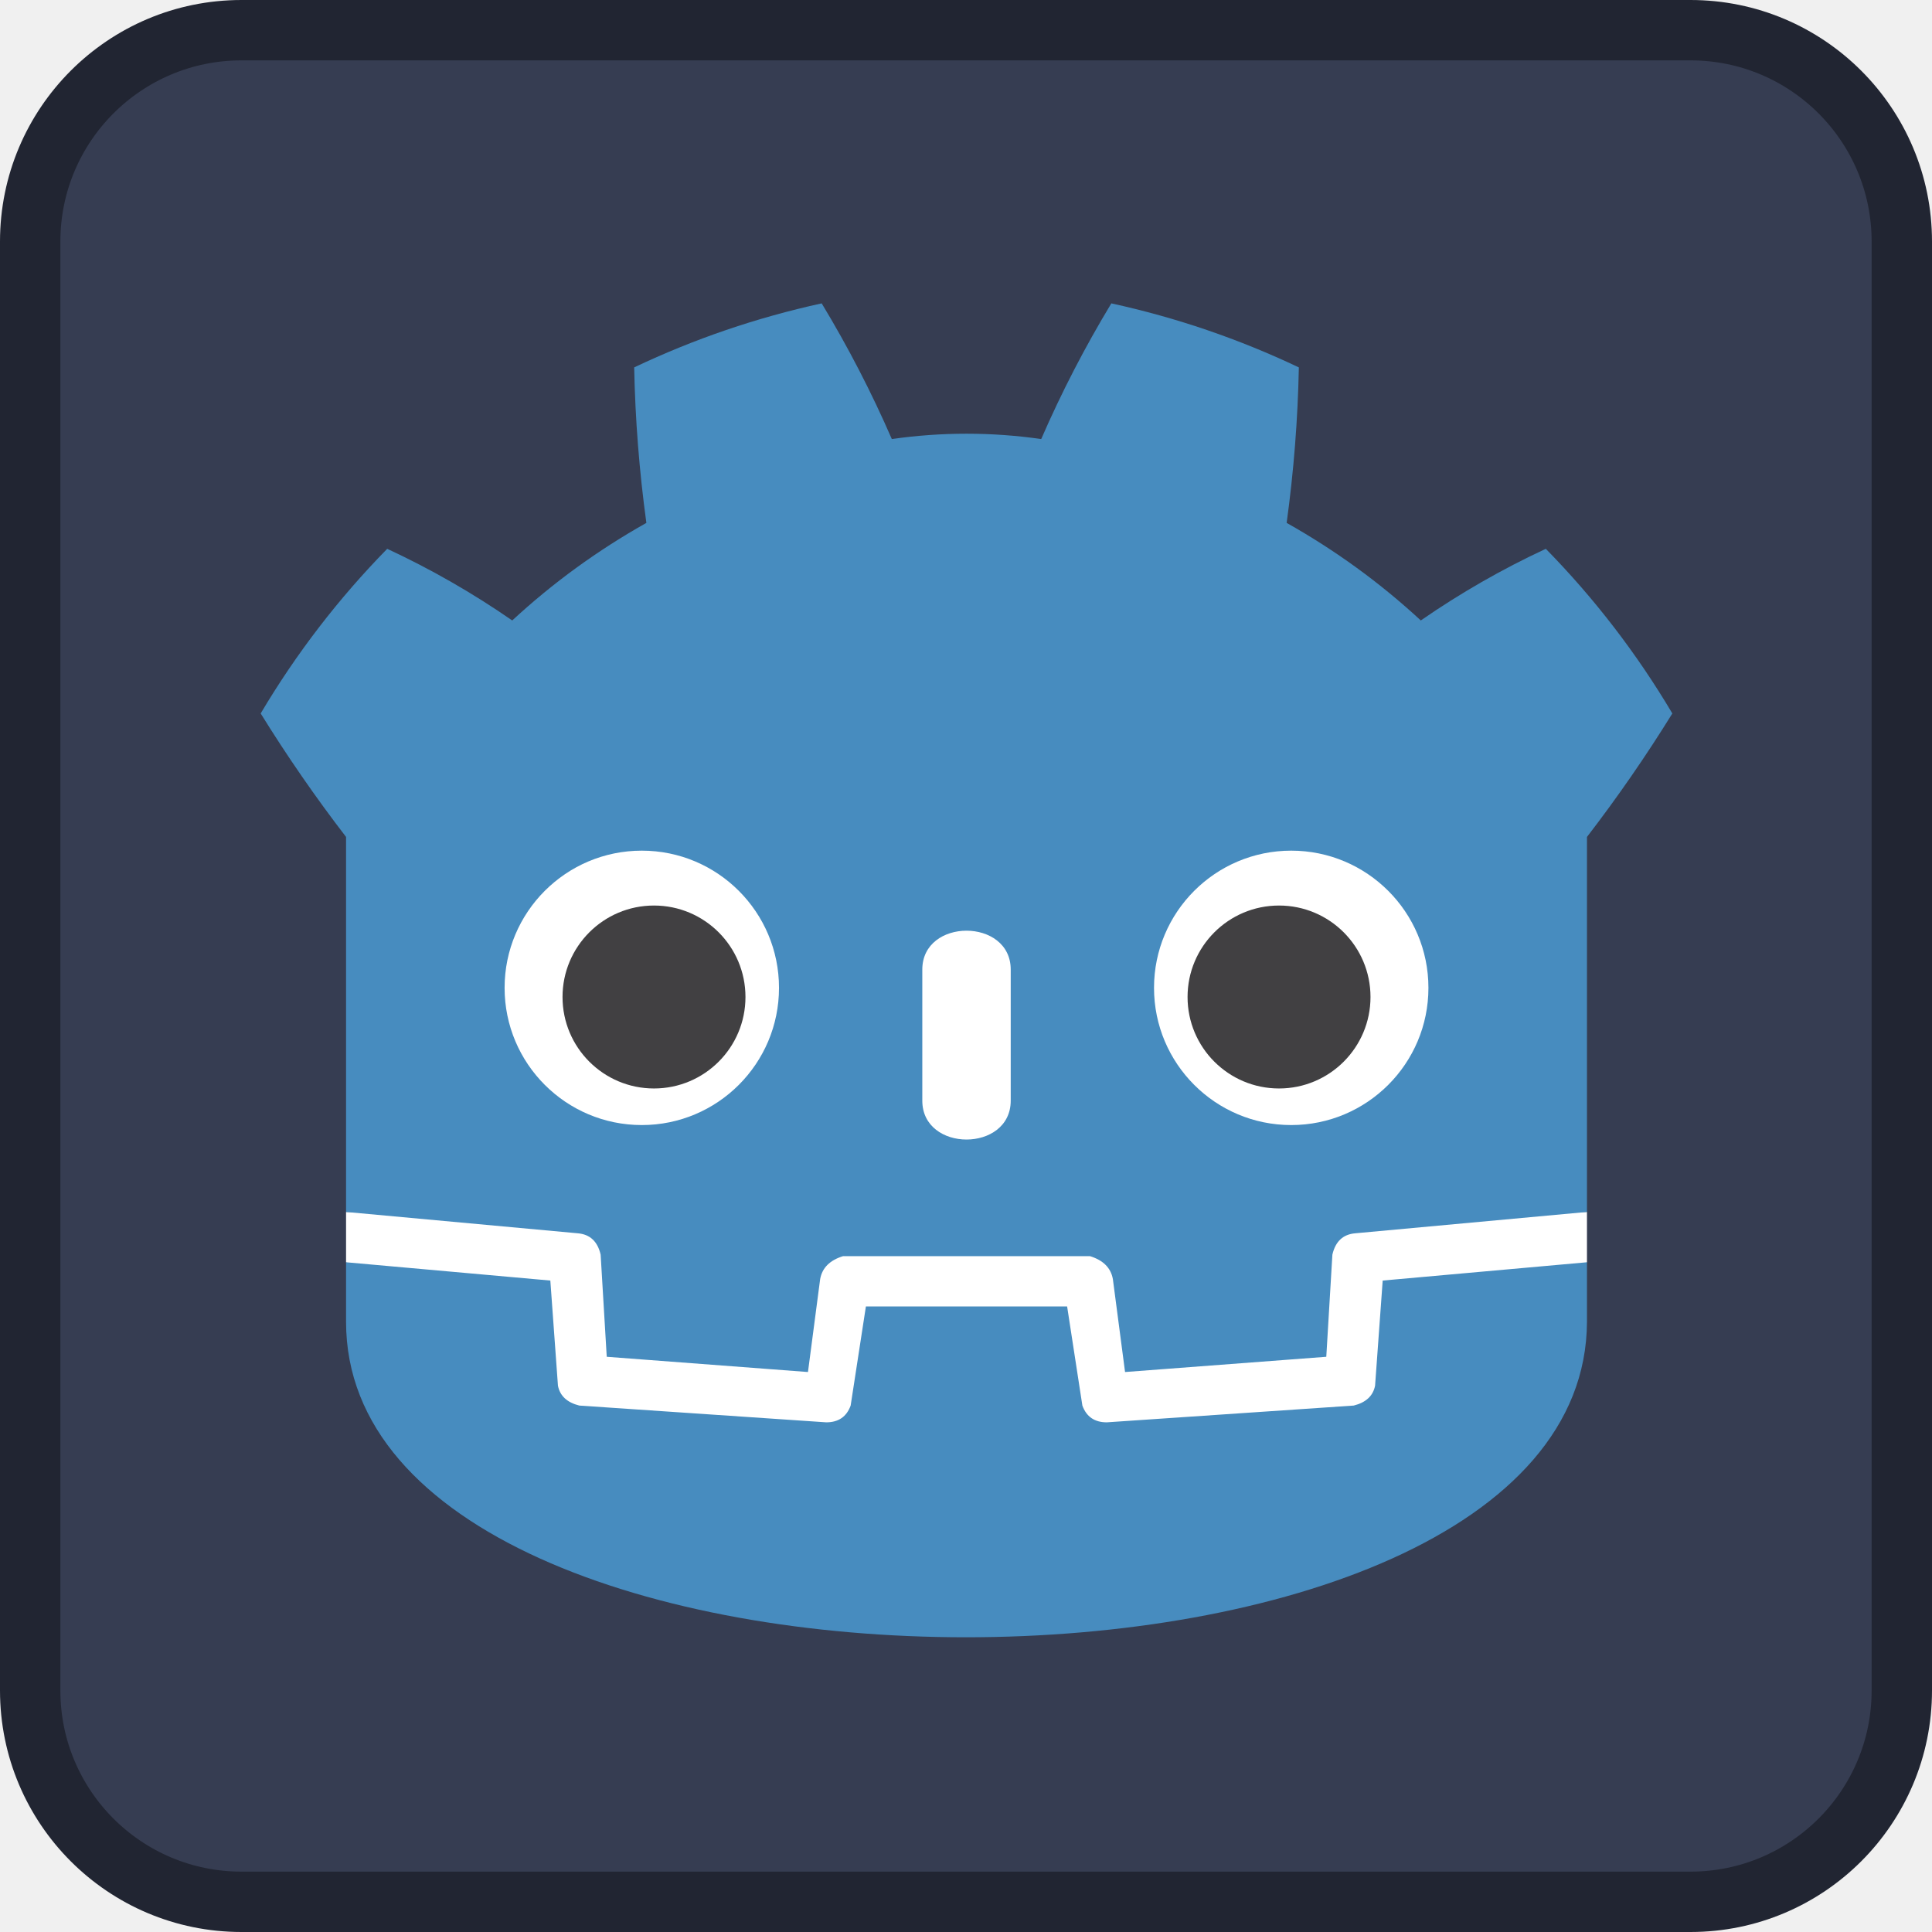
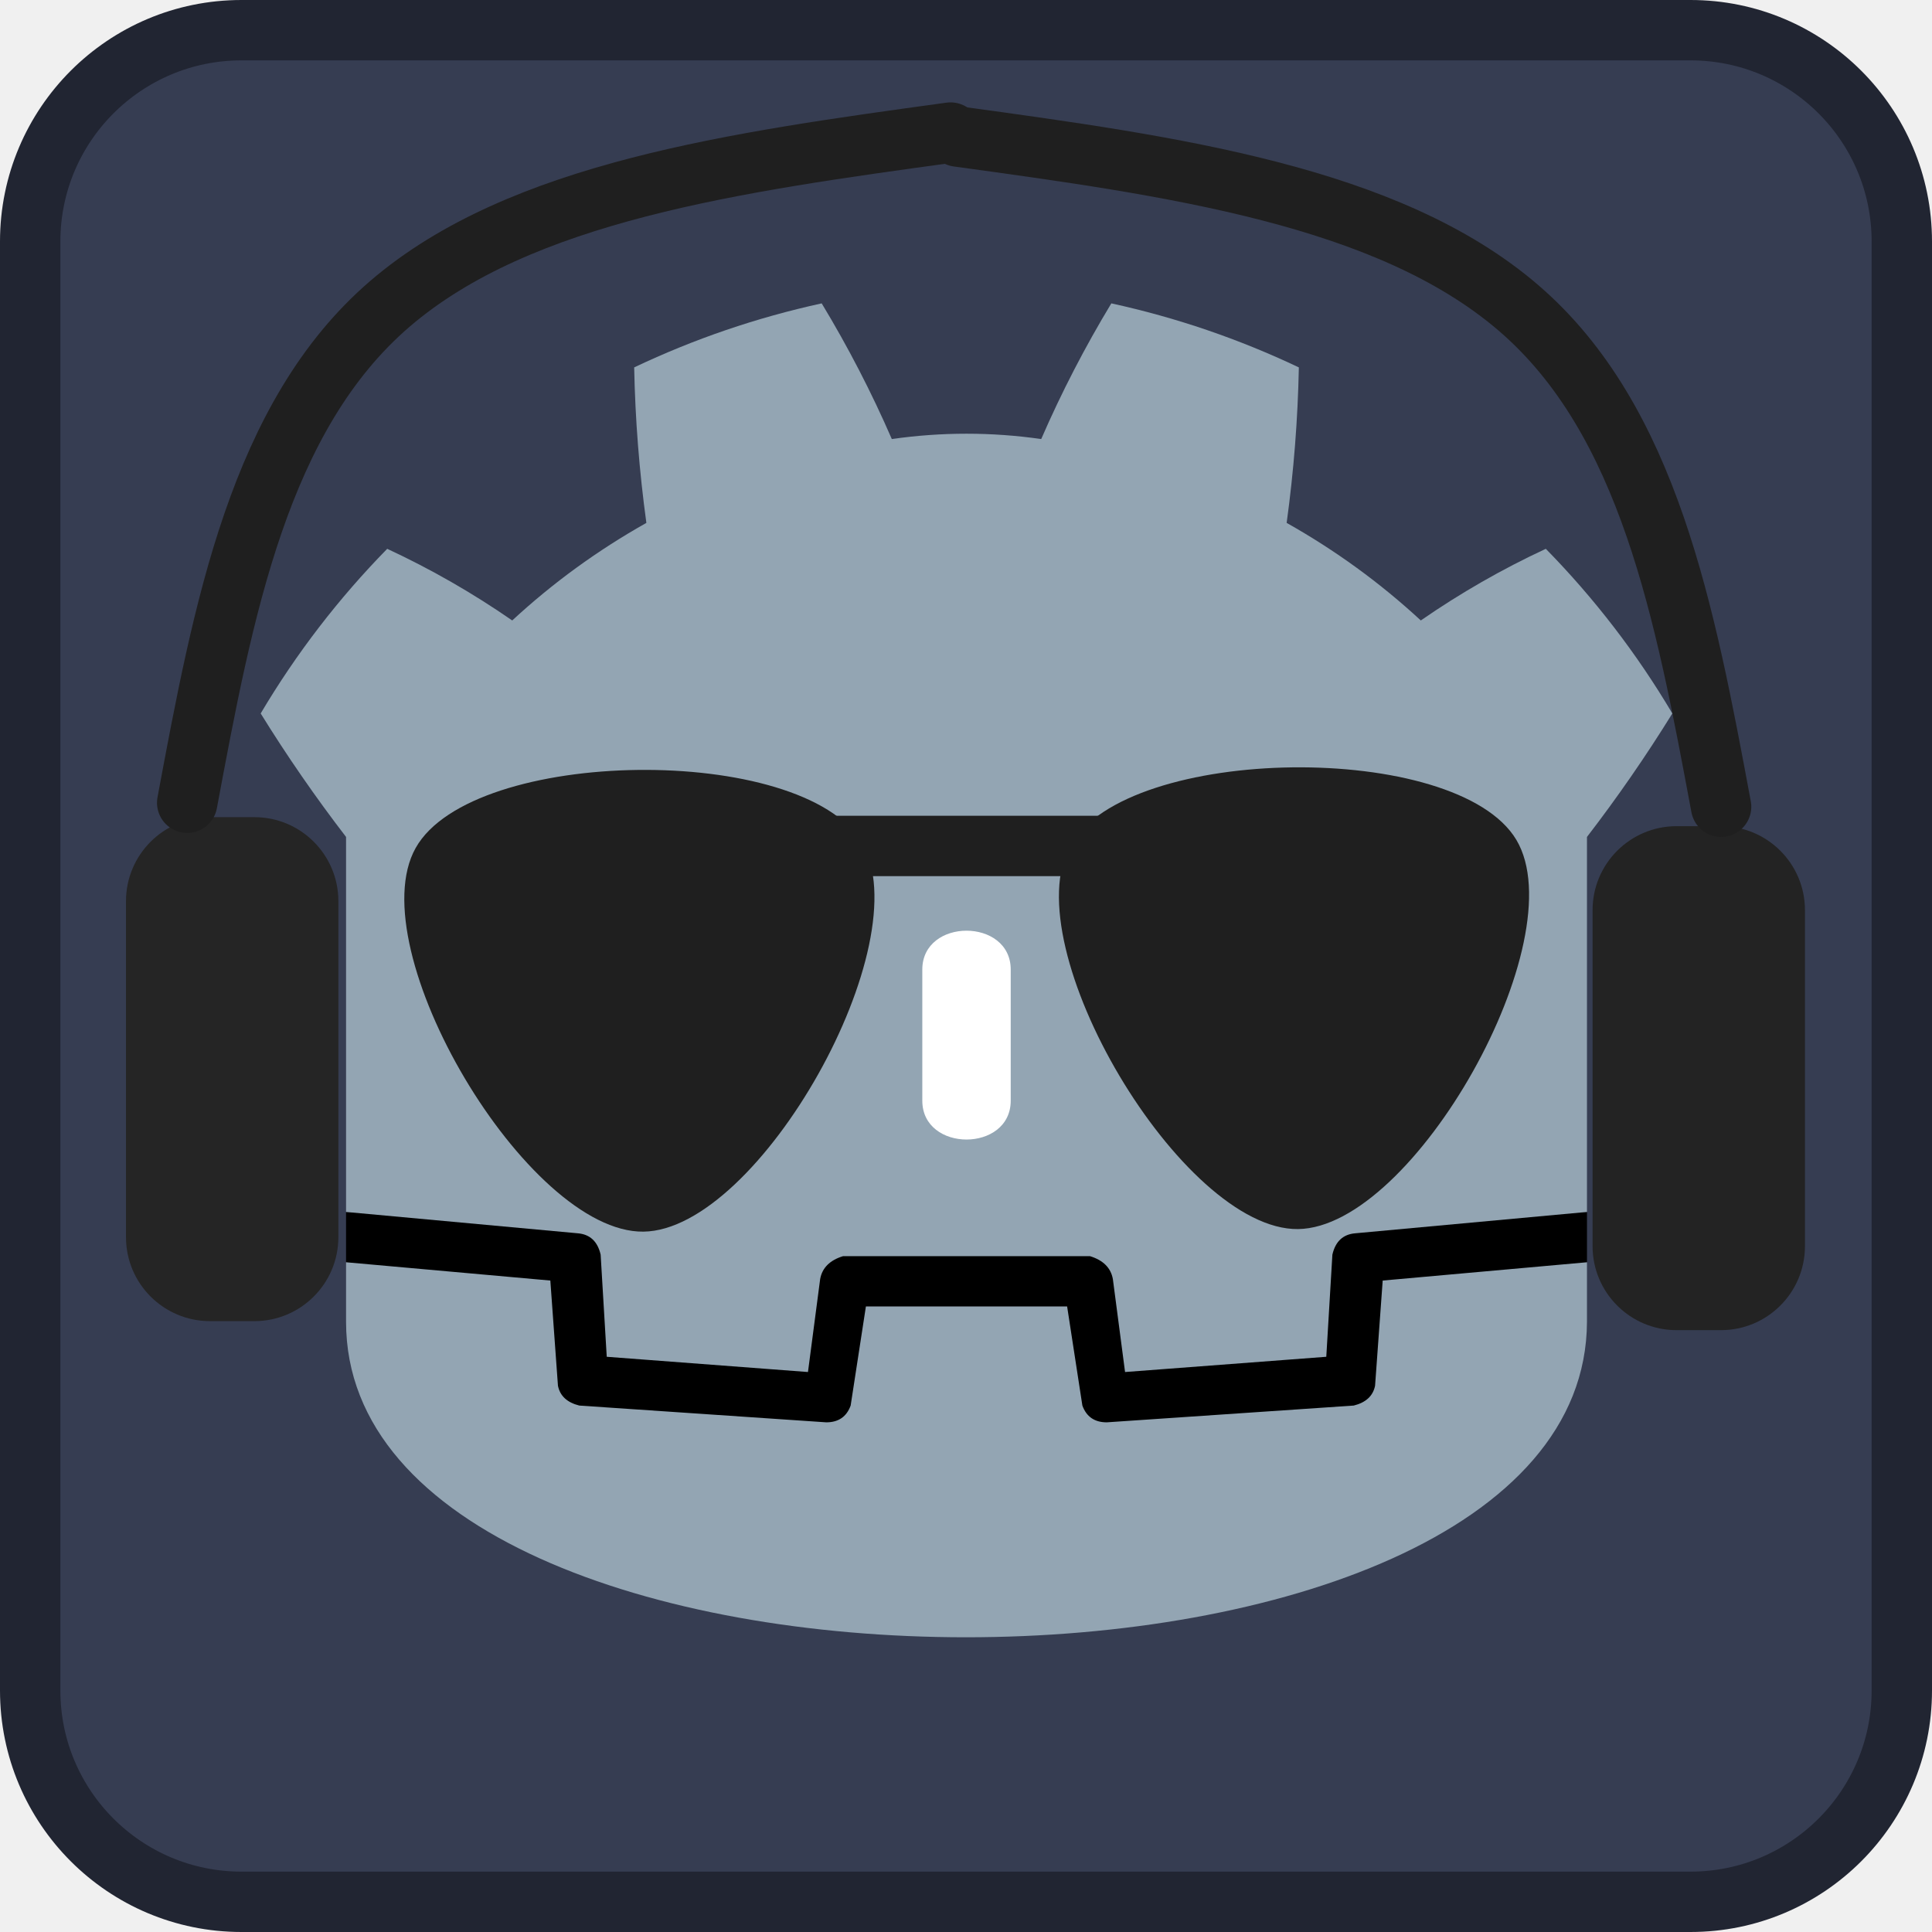
- <svg xmlns="http://www.w3.org/2000/svg" width="128" height="128">
-   <rect width="124" height="124" x="2" y="2" fill="#363d52" stroke="#212532" stroke-width="4" rx="14" />
-   <g fill="#fff" transform="translate(12.322 12.322)scale(.101)">
-     <path d="M105 673v33q407 354 814 0v-33z" />
-     <path fill="#478cbf" d="m105 673 152 14q12 1 15 14l4 67 132 10 8-61q2-11 15-15h162q13 4 15 15l8 61 132-10 4-67q3-13 15-14l152-14V427q30-39 56-81-35-59-83-108-43 20-82 47-40-37-88-64 7-51 8-102-59-28-123-42-26 43-46 89-49-7-98 0-20-46-46-89-64 14-123 42 1 51 8 102-48 27-88 64-39-27-82-47-48 49-83 108 26 42 56 81zm0 33v39c0 276 813 276 814 0v-39l-134 12-5 69q-2 10-14 13l-162 11q-12 0-16-11l-10-65H446l-10 65q-4 11-16 11l-162-11q-12-3-14-13l-5-69z" />
-     <path d="M483 600c0 34 58 34 58 0v-86c0-34-58-34-58 0z" />
-     <circle cx="725" cy="526" r="90" />
-     <circle cx="299" cy="526" r="90" />
+ <svg xmlns="http://www.w3.org/2000/svg" width="128" height="128" version="1.1" id="svg6">
+   <defs id="defs6">
+     </defs>
+   <rect width="124" height="124" x="2" y="2" fill="#363d52" stroke="#212532" stroke-width="4" rx="14" id="rect1" />
+   <g fill="#fff" transform="translate(12.322 12.322)scale(.101)" id="g4">
+     <path d="M105 673v33q407 354 814 0v-33z" id="path1" style="fill:#000000" />
+     <path fill="#478cbf" d="m105 673 152 14q12 1 15 14l4 67 132 10 8-61q2-11 15-15h162q13 4 15 15l8 61 132-10 4-67q3-13 15-14l152-14V427q30-39 56-81-35-59-83-108-43 20-82 47-40-37-88-64 7-51 8-102-59-28-123-42-26 43-46 89-49-7-98 0-20-46-46-89-64 14-123 42 1 51 8 102-48 27-88 64-39-27-82-47-48 49-83 108 26 42 56 81zm0 33v39c0 276 813 276 814 0v-39l-134 12-5 69q-2 10-14 13l-162 11q-12 0-16-11l-10-65H446l-10 65q-4 11-16 11l-162-11q-12-3-14-13l-5-69z" id="path2" style="fill:#93a5b3;fill-opacity:1" />
+     <path d="M483 600c0 34 58 34 58 0v-86c0-34-58-34-58 0z" id="path3" />
+     <circle cx="725" cy="526" r="90" id="circle3" />
+     <circle cx="299" cy="526" r="90" id="circle4" />
  </g>
-   <g fill="#414042" transform="translate(12.322 12.322)scale(.101)">
-     <circle cx="307" cy="532" r="60" />
-     <circle cx="717" cy="532" r="60" />
+   <g fill="#414042" transform="translate(12.322 12.322)scale(.101)" id="g6">
+     <circle cx="307" cy="532" r="60" id="circle5" />
+     <circle cx="717" cy="532" r="60" id="circle6" />
  </g>
+   <rect style="fill:#252525;fill-opacity:1;stroke:none;stroke-width:13.445;stroke-linecap:round;paint-order:stroke fill markers" id="rect6" width="14.071" height="33.39" x="8.347" y="54.139" ry="5.565" />
+   <rect style="fill:#232323;fill-opacity:1;stroke:none;stroke-width:13.445;stroke-linecap:round;paint-order:stroke fill markers" id="rect6-6" width="14.071" height="33.39" x="105.512" y="54.736" ry="5.565" />
+   <path style="fill:#1f1f1f;fill-opacity:1;stroke:none;stroke-width:15.118;stroke-linecap:round;paint-order:stroke fill markers" id="path6" d="M 34.821,44.837 C 25.369,45.589 10.066,23.363 14.14,14.802 18.215,6.241 45.115,4.101 50.492,11.91 55.869,19.719 44.272,44.086 34.821,44.837 Z" transform="matrix(0.8087931,0.0545286,-0.0545286,0.8087931,16.90966,43.43703)" />
+   <path style="fill:#1f1f1f;fill-opacity:1;stroke:none;stroke-width:15.118;stroke-linecap:round;paint-order:stroke fill markers" id="path6-5" d="M 34.821,44.837 C 25.369,45.589 10.066,23.363 14.14,14.802 18.215,6.241 45.115,4.101 50.492,11.91 55.869,19.719 44.272,44.086 34.821,44.837 Z" transform="matrix(0.8087931,0.0545286,-0.0545286,0.8087931,60.28017,43.26682)" />
+   <path style="fill:#1f1f1f;fill-opacity:1;stroke:#1f1f1f;stroke-width:4;stroke-linecap:round;stroke-dasharray:none;stroke-opacity:1;paint-order:stroke fill markers" d="M 55.331,56.047 H 72.98" id="path7" />
+   <path style="fill:none;fill-opacity:1;stroke:#1f1f1f;stroke-width:4;stroke-linecap:round;stroke-dasharray:none;stroke-opacity:1;paint-order:stroke fill markers" d="M 12.402,53.185 C 14.792,40.371 17.181,27.558 25.836,20.127 34.492,12.696 48.734,10.739 62.977,8.783" id="path8" />
+   <path style="fill:none;fill-opacity:1;stroke:#1f1f1f;stroke-width:4;stroke-linecap:round;stroke-dasharray:none;stroke-opacity:1;paint-order:stroke fill markers" d="M 12.402,53.185 C 14.792,40.371 17.181,27.558 25.836,20.127 34.492,12.696 48.734,10.739 62.977,8.783" id="path8-6" transform="matrix(-1,0,0,1,126.4296,0.2632782)" />
</svg>
